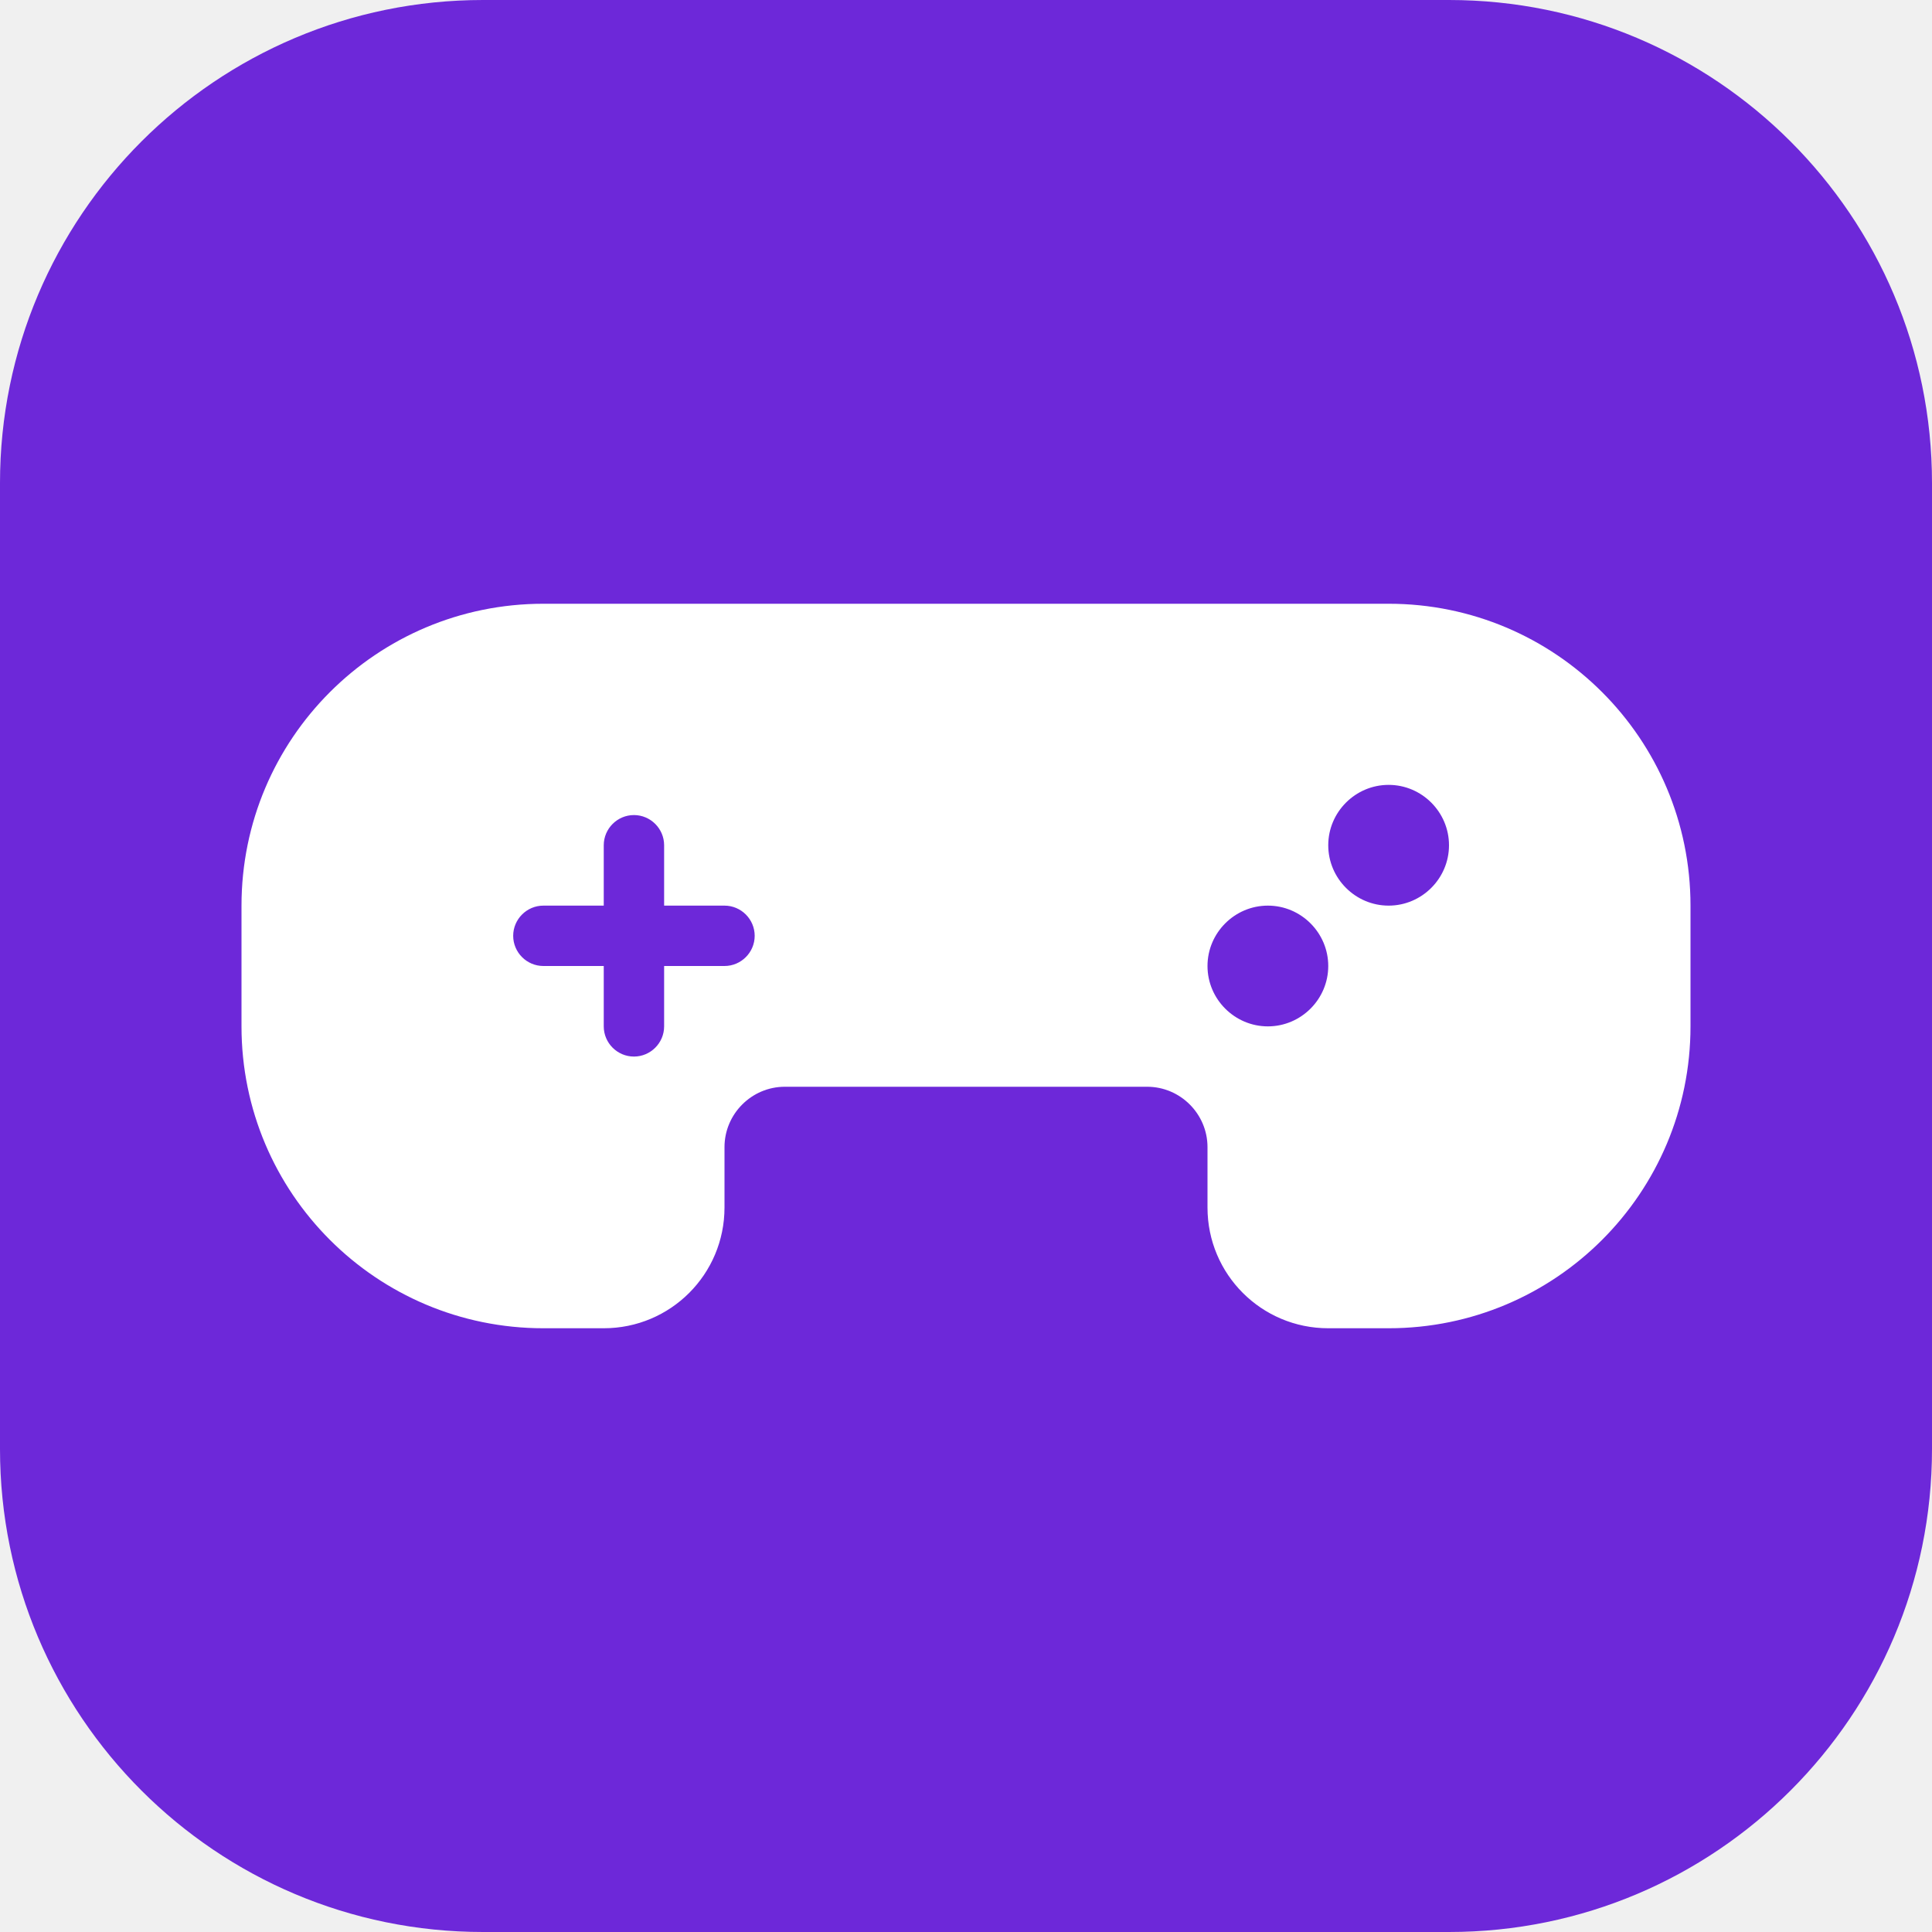
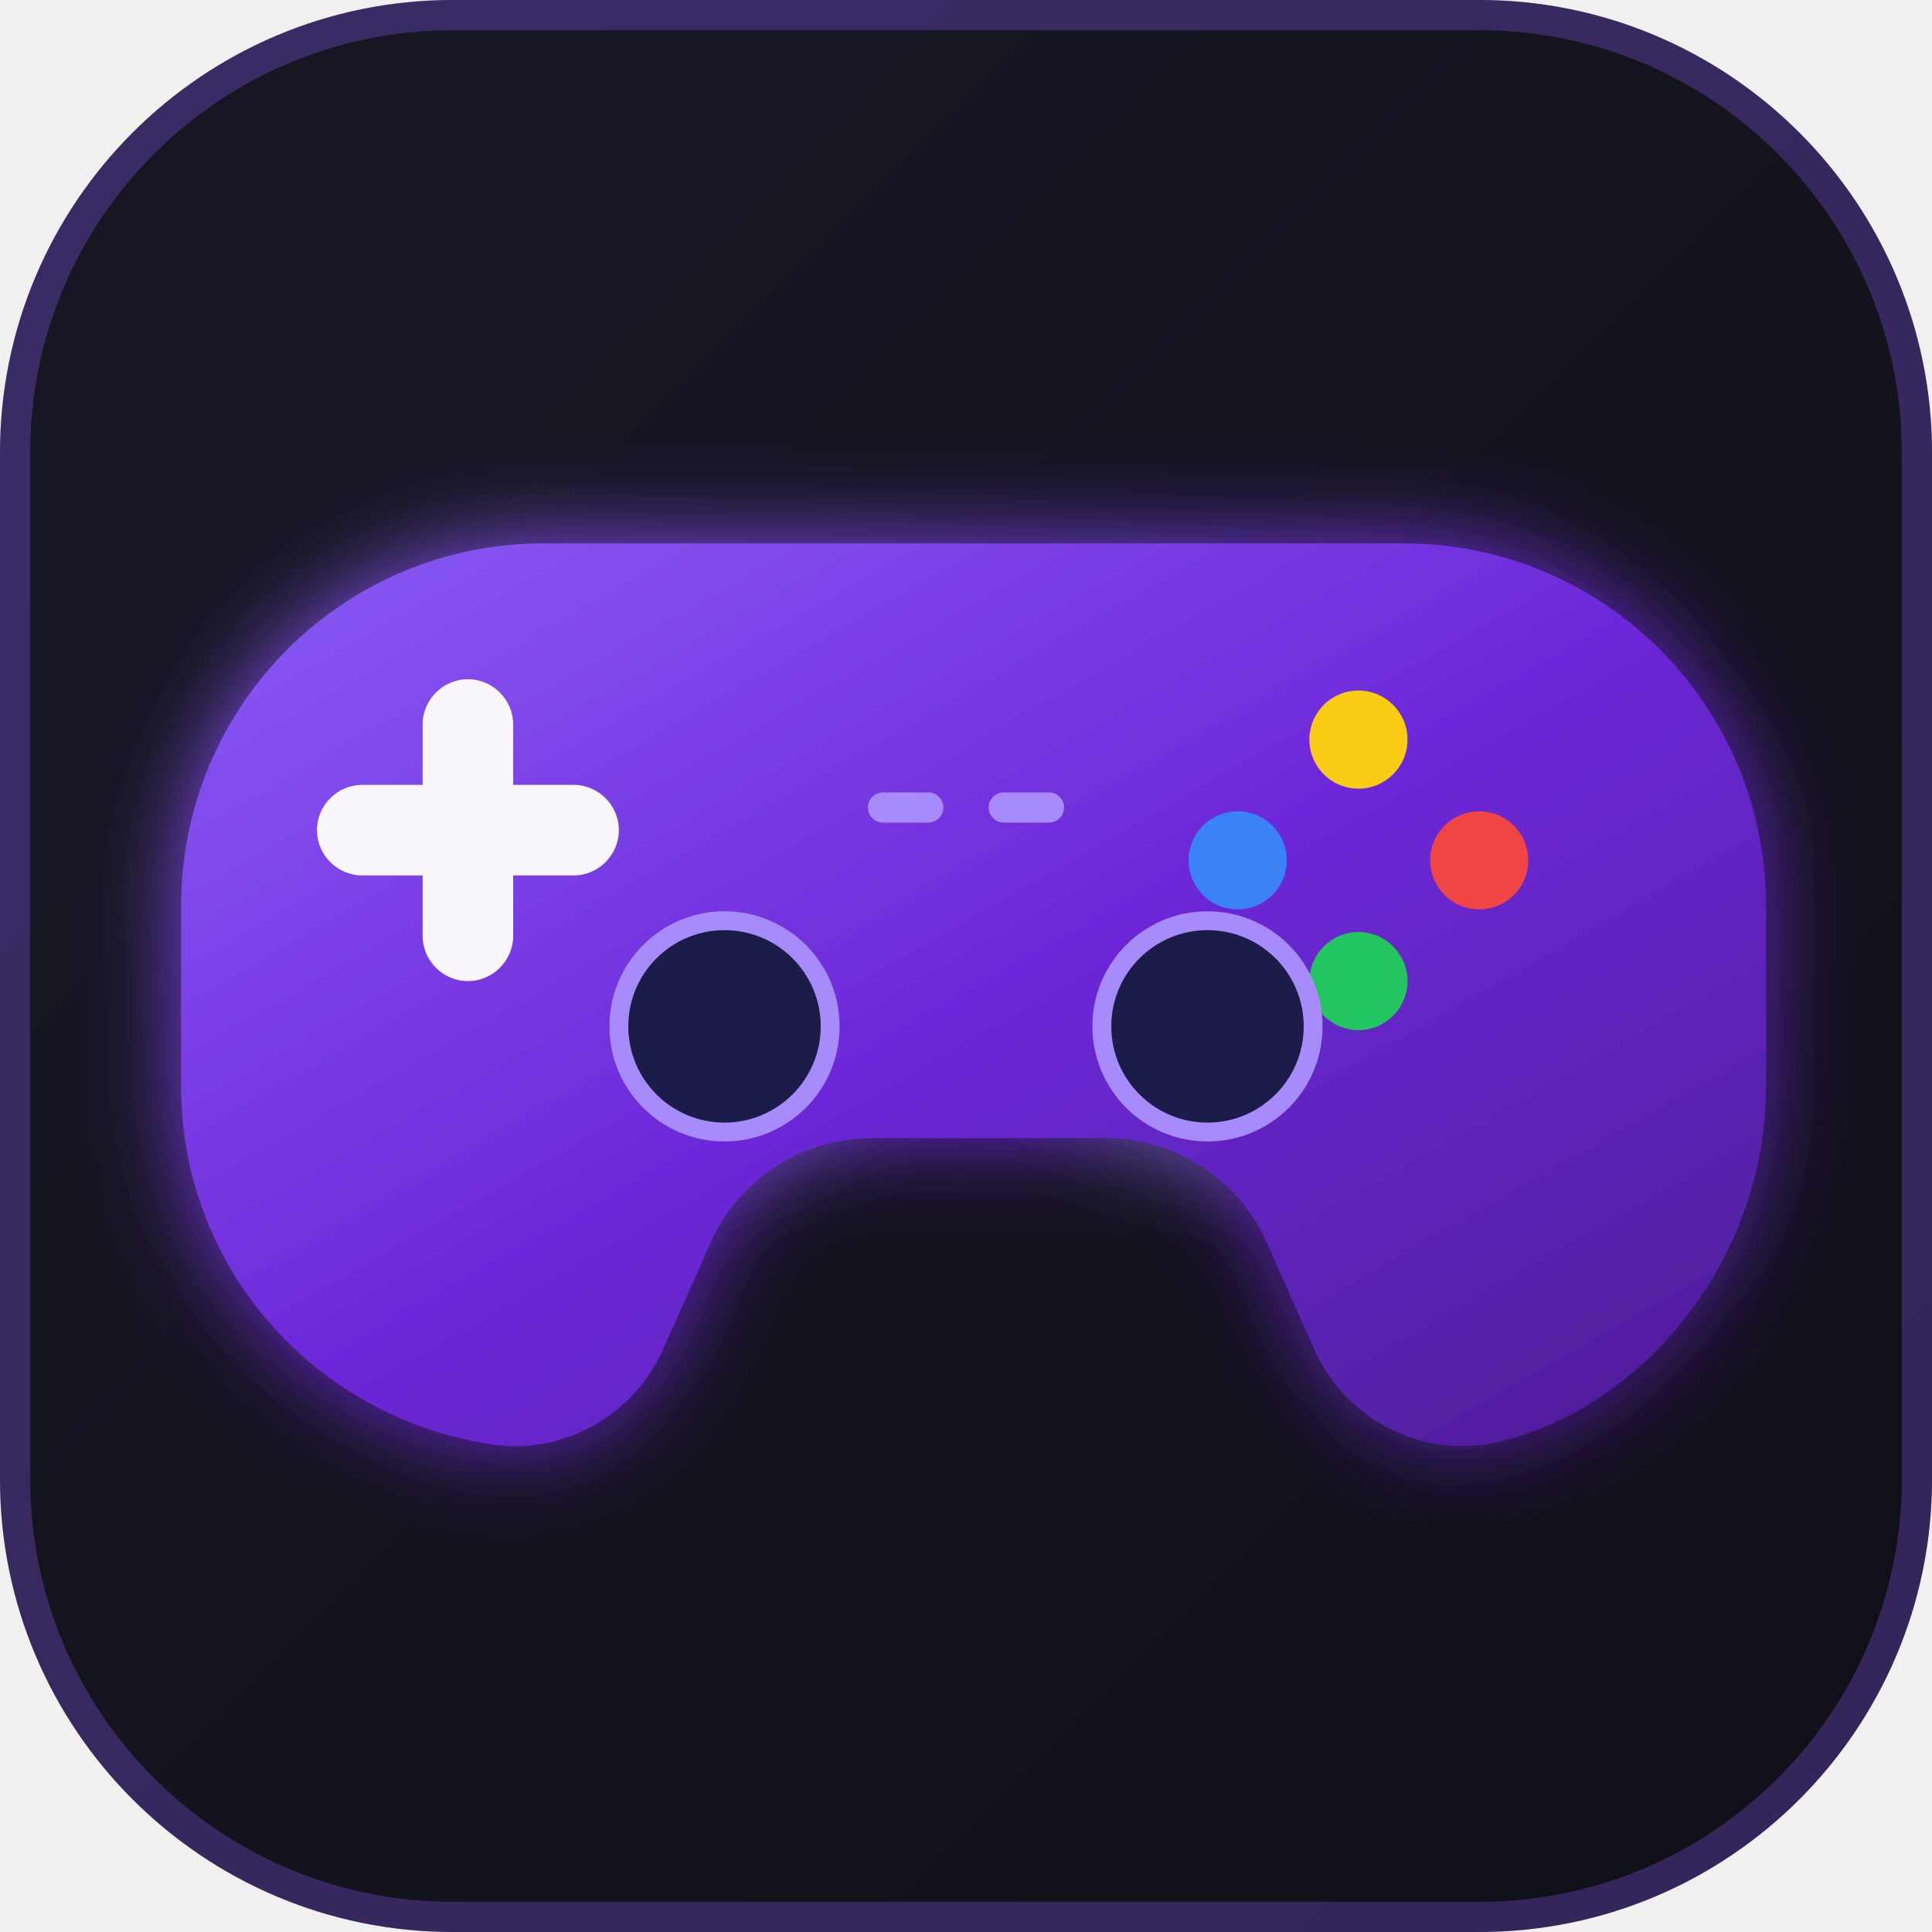
- <svg xmlns="http://www.w3.org/2000/svg" viewBox="0 0 512 512">
-   <rect width="512" height="512" rx="128" fill="#6d28d9" />
-   <path fill="#ffffff" d="M368 160H144c-44.2 0-80 35.8-80 80v32c0 44.2 35.8 80 80 80h16c17.7 0 32-14.3 32-32v-16c0-8.8 7.2-16 16-16h96c8.8 0 16 7.2 16 16v16c0 17.7 14.3 32 32 32h16c44.2 0 80-35.8 80-80v-32c0-44.2-35.8-80-80-80zm-176 96h-16v16c0 4.4-3.6 8-8 8s-8-3.6-8-8v-16h-16c-4.4 0-8-3.6-8-8s3.6-8 8-8h16v-16c0-4.4 3.6-8 8-8s8 3.6 8 8v16h16c4.4 0 8 3.6 8 8s-3.6 8-8 8zm144 16c-8.8 0-16-7.2-16-16s7.2-16 16-16 16 7.2 16 16-7.2 16-16 16zm32-32c-8.8 0-16-7.2-16-16s7.2-16 16-16 16 7.2 16 16-7.2 16-16 16z" />
+ <svg xmlns="http://www.w3.org/2000/svg" viewBox="0 0 512 512" width="100%" height="100%">
+   <defs>
+     <linearGradient id="controllerGradient" x1="0%" y1="0%" x2="100%" y2="100%">
+       <stop offset="0%" stop-color="#8b5cf6" />
+       <stop offset="50%" stop-color="#6d28d9" />
+       <stop offset="100%" stop-color="#4c1d95" />
+     </linearGradient>
+     <linearGradient id="bgGradient" x1="0%" y1="0%" x2="100%" y2="100%">
+       <stop offset="0%" stop-color="#181825" />
+       <stop offset="100%" stop-color="#0f0f17" />
+     </linearGradient>
+     <filter id="glow" x="-20%" y="-20%" width="140%" height="140%">
+       <feGaussianBlur stdDeviation="12" result="blur" />
+       <feComposite in="SourceGraphic" in2="blur" operator="over" />
+     </filter>
+   </defs>
+   <rect width="512" height="512" rx="120" fill="url(#bgGradient)" />
+   <rect width="504" height="504" x="4" y="4" rx="116" fill="none" stroke="#8b5cf6" stroke-opacity="0.3" stroke-width="8" />
+   <g filter="url(#glow)">
+     <path fill="url(#controllerGradient)" d="M368 144H144c-53 0-96 43-96 96v48c0 48 35.5 87.7 82.3 94.8 19 2.9 37.7-7.8 45.4-25.2l12.6-28.3c7.5-16.9 24.3-27.7 42.9-27.7h61.6c18.6 0 35.4 10.8 42.9 27.7l12.6 28.3c7.7 17.4 26.4 28.1 45.4 25.2C432.5 375.7 468 336 468 288v-48c0-53-43-96-96-96z" />
+     <path fill="#ffffff" opacity="0.95" d="M152 208h-16v-16c0-6.6-5.4-12-12-12s-12 5.4-12 12v16H96c-6.6 0-12 5.4-12 12s5.4 12 12 12h16v16c0 6.6 5.4 12 12 12s12-5.4 12-12v-16h16c6.6 0 12-5.4 12-12s-5.4-12-12-12z" />
+     <circle cx="360" cy="196" r="13" fill="#facc15" />
+     <circle cx="392" cy="228" r="13" fill="#ef4444" />
+     <circle cx="360" cy="260" r="13" fill="#22c55e" />
+     <circle cx="328" cy="228" r="13" fill="#3b82f6" />
+     <circle cx="192" cy="272" r="28" fill="#1e1b4b" stroke="#a78bfa" stroke-width="5" />
+     <circle cx="320" cy="272" r="28" fill="#1e1b4b" stroke="#a78bfa" stroke-width="5" />
+     <rect x="230" y="210" width="20" height="8" rx="4" fill="#a78bfa" />
+     <rect x="262" y="210" width="20" height="8" rx="4" fill="#a78bfa" />
+   </g>
</svg>
